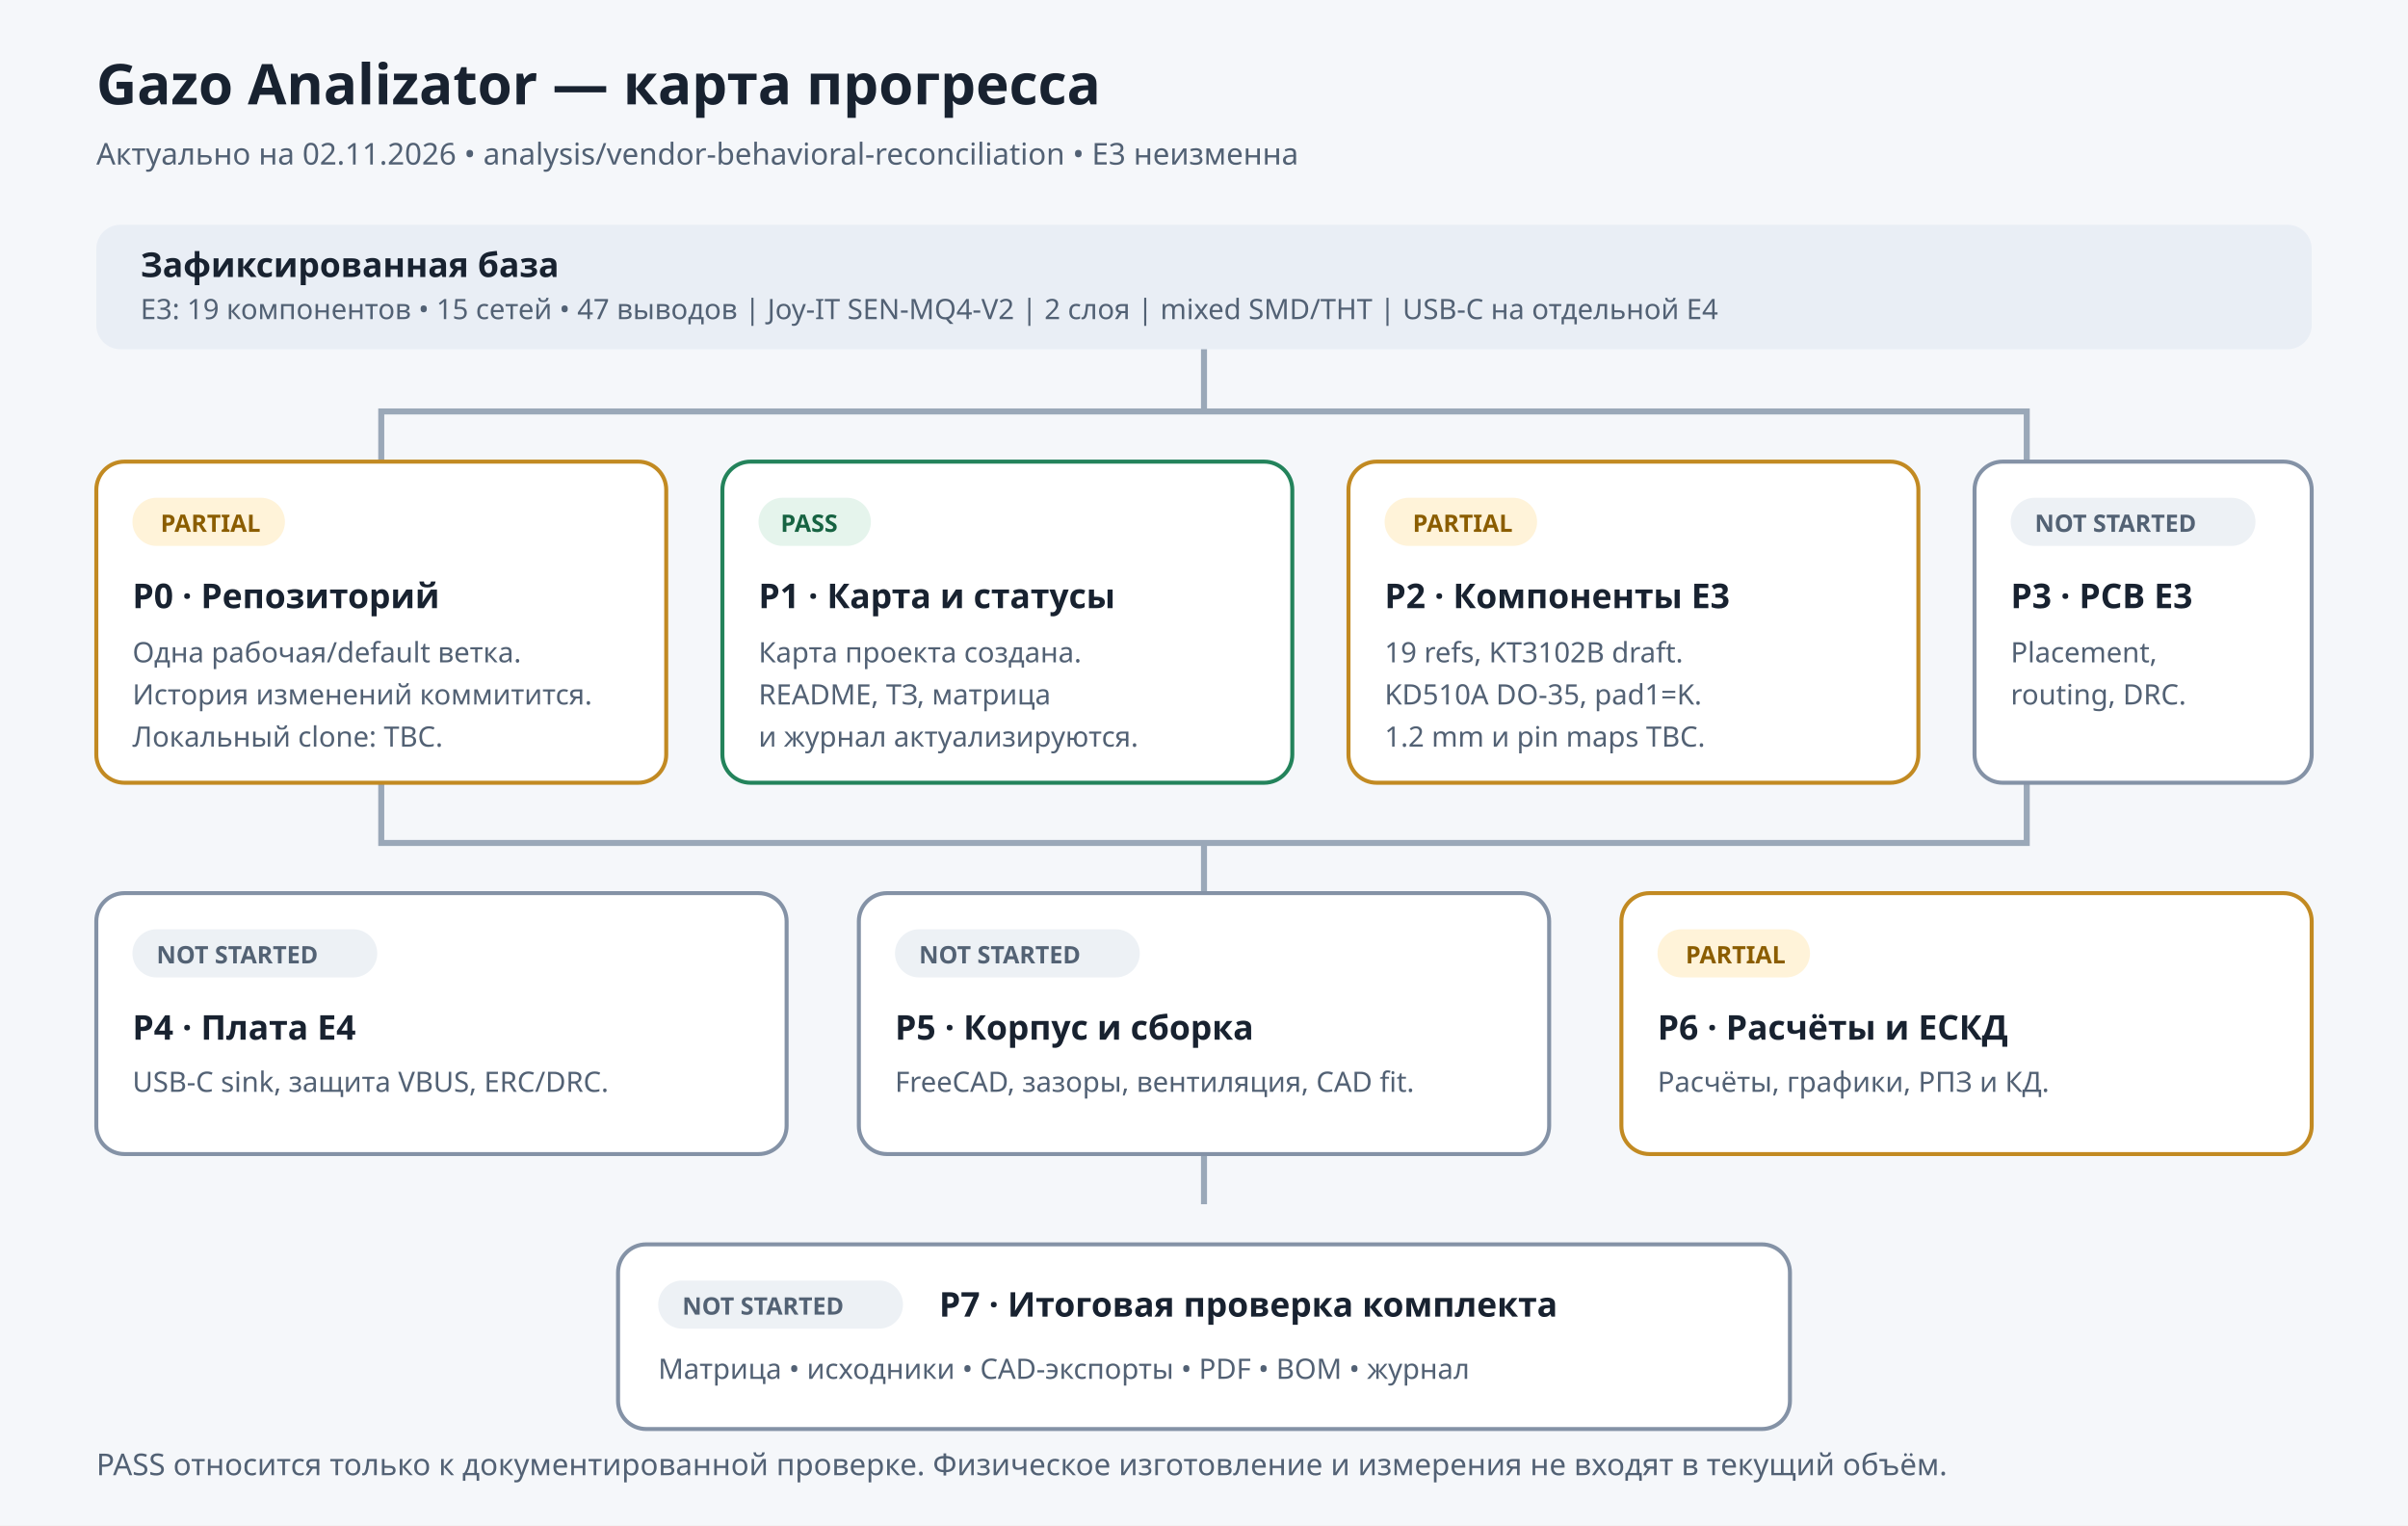
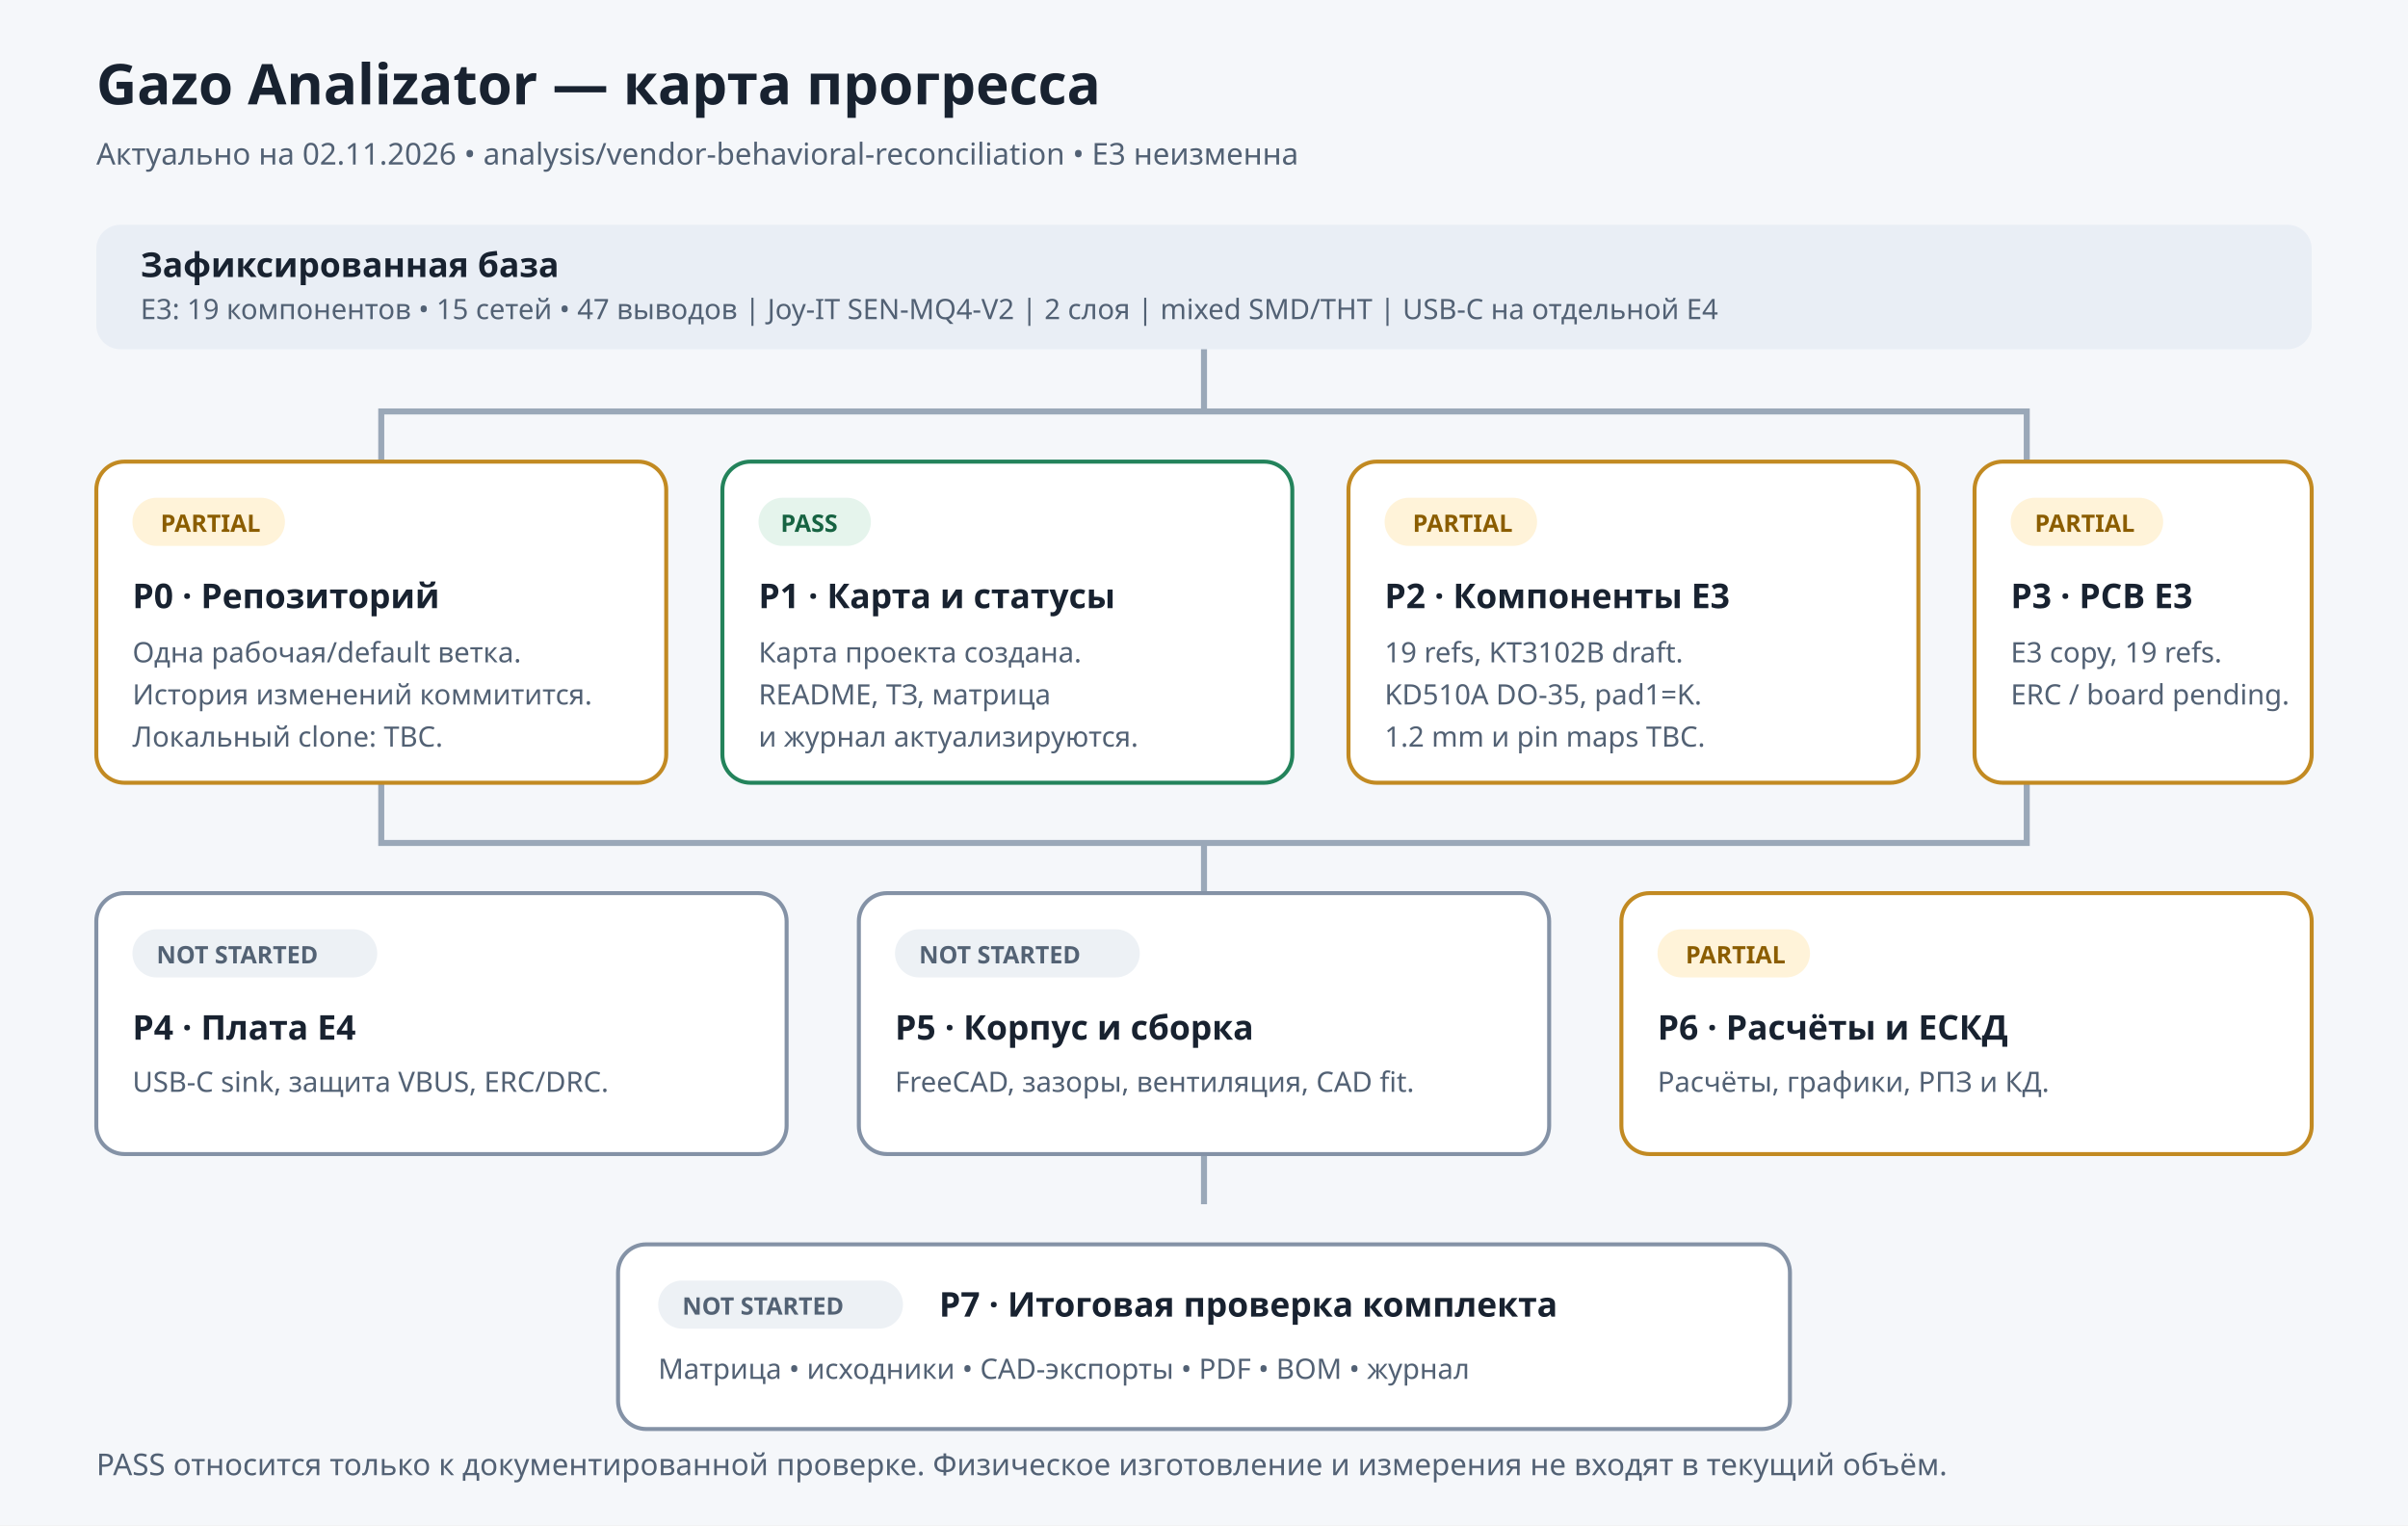
<svg xmlns="http://www.w3.org/2000/svg" width="1200" height="760" viewBox="0 0 1200 760" role="img" aria-labelledby="title desc">
  <defs>
    <style>
    .bg{fill:#f5f7fa}.title{font:700 28px sans-serif;fill:#182230}.sub{font:15px sans-serif;fill:#526174}
    .card{fill:#fff;stroke:#d6dde7;stroke-width:2}.done{stroke:#23835b}.partial{stroke:#c28a22}.todo{stroke:#8492a6}
    .h{font:700 17px sans-serif;fill:#182230}.body{font:14px sans-serif;fill:#526174}.status{font:700 12px sans-serif}
    .green{fill:#e5f4ec}.yellow{fill:#fff3d9}.gray{fill:#edf1f5}.link{stroke:#9aa8b8;stroke-width:3;fill:none}
  </style>
  </defs>
  <rect class="bg" width="1200" height="760" />
  <text x="48" y="52" class="title">Gazo Analizator — карта прогресса</text>
  <text x="48" y="82" class="sub">Актуально на 02.11.2026 • analysis/vendor-behavioral-reconciliation • E3 неизменна</text>
  <rect x="48" y="112" width="1104" height="62" rx="12" fill="#e9eef5" />
  <text x="70" y="138" class="h">Зафиксированная база</text>
  <text x="70" y="159" class="body">E3: 19 компонентов • 15 сетей • 47 выводов | Joy-IT SEN-MQ4-V2 | 2 слоя | mixed SMD/THT | USB-C на отдельной E4</text>
  <path class="link" d="M600 174 V205 H190 V230 M600 205 H1010 V230 M190 390 V420 H600 V445 M1010 390 V420 H600 M600 575 V600" />
  <g>
    <rect x="48" y="230" width="284" height="160" rx="14" class="card partial" />
    <rect x="66" y="248" width="76" height="24" rx="12" class="yellow" />
    <text x="80" y="265" class="status" fill="#8b5d00">PARTIAL</text>
    <text x="66" y="303" class="h">P0 · Репозиторий</text>
    <text x="66" y="330" class="body">Одна рабочая/default ветка.</text>
    <text x="66" y="351" class="body">История изменений коммитится.</text>
    <text x="66" y="372" class="body">Локальный clone: TBC.</text>
  </g>
  <g>
    <rect x="360" y="230" width="284" height="160" rx="14" class="card done" />
    <rect x="378" y="248" width="56" height="24" rx="12" class="green" />
    <text x="389" y="265" class="status" fill="#176342">PASS</text>
    <text x="378" y="303" class="h">P1 · Карта и статусы</text>
    <text x="378" y="330" class="body">Карта проекта создана.</text>
    <text x="378" y="351" class="body">README, ТЗ, матрица</text>
    <text x="378" y="372" class="body">и журнал актуализируются.</text>
  </g>
  <g>
    <rect x="672" y="230" width="284" height="160" rx="14" class="card partial" />
    <rect x="690" y="248" width="76" height="24" rx="12" class="yellow" />
    <text x="704" y="265" class="status" fill="#8b5d00">PARTIAL</text>
    <text x="690" y="303" class="h">P2 · Компоненты E3</text>
    <text x="690" y="330" class="body">19 refs, KT3102B draft.</text>
    <text x="690" y="351" class="body">KD510A DO-35, pad1=K.</text>
    <text x="690" y="372" class="body">1.2 mm и pin maps TBC.</text>
  </g>
  <g>
-     <rect x="984" y="230" width="168" height="160" rx="14" class="card todo" />
-     <rect x="1002" y="248" width="122" height="24" rx="12" class="gray" />
-     <text x="1014" y="265" class="status" fill="#536274">NOT STARTED</text>
+     <rect x="984" y="230" width="168" height="160" rx="14" class="card partial" />
+     <rect x="1002" y="248" width="76" height="24" rx="12" class="yellow" />
+     <text x="1014" y="265" class="status" fill="#8b5d00">PARTIAL</text>
    <text x="1002" y="303" class="h">P3 · PCB E3</text>
-     <text x="1002" y="330" class="body">Placement,</text>
-     <text x="1002" y="351" class="body">routing, DRC.</text>
+     <text x="1002" y="330" class="body">E3 copy, 19 refs.</text>
+     <text x="1002" y="351" class="body">ERC / board pending.</text>
  </g>
  <g>
    <rect x="48" y="445" width="344" height="130" rx="14" class="card todo" />
    <rect x="66" y="463" width="122" height="24" rx="12" class="gray" />
    <text x="78" y="480" class="status" fill="#536274">NOT STARTED</text>
    <text x="66" y="518" class="h">P4 · Плата E4</text>
    <text x="66" y="544" class="body">USB-C sink, защита VBUS, ERC/DRC.</text>
  </g>
  <g>
    <rect x="428" y="445" width="344" height="130" rx="14" class="card todo" />
    <rect x="446" y="463" width="122" height="24" rx="12" class="gray" />
    <text x="458" y="480" class="status" fill="#536274">NOT STARTED</text>
    <text x="446" y="518" class="h">P5 · Корпус и сборка</text>
    <text x="446" y="544" class="body">FreeCAD, зазоры, вентиляция, CAD fit.</text>
  </g>
  <g>
    <rect x="808" y="445" width="344" height="130" rx="14" class="card partial" />
    <rect x="826" y="463" width="76" height="24" rx="12" class="yellow" />
    <text x="840" y="480" class="status" fill="#8b5d00">PARTIAL</text>
    <text x="826" y="518" class="h">P6 · Расчёты и ЕСКД</text>
    <text x="826" y="544" class="body">Расчёты, графики, РПЗ и КД.</text>
  </g>
  <g>
    <rect x="308" y="620" width="584" height="92" rx="14" class="card todo" />
    <rect x="328" y="638" width="122" height="24" rx="12" class="gray" />
    <text x="340" y="655" class="status" fill="#536274">NOT STARTED</text>
    <text x="468" y="656" class="h">P7 · Итоговая проверка комплекта</text>
    <text x="328" y="687" class="body">Матрица • исходники • CAD-экспорты • PDF • BOM • журнал</text>
  </g>
  <text x="48" y="735" class="sub">PASS относится только к документированной проверке. Физическое изготовление и измерения не входят в текущий объём.</text>
</svg>
